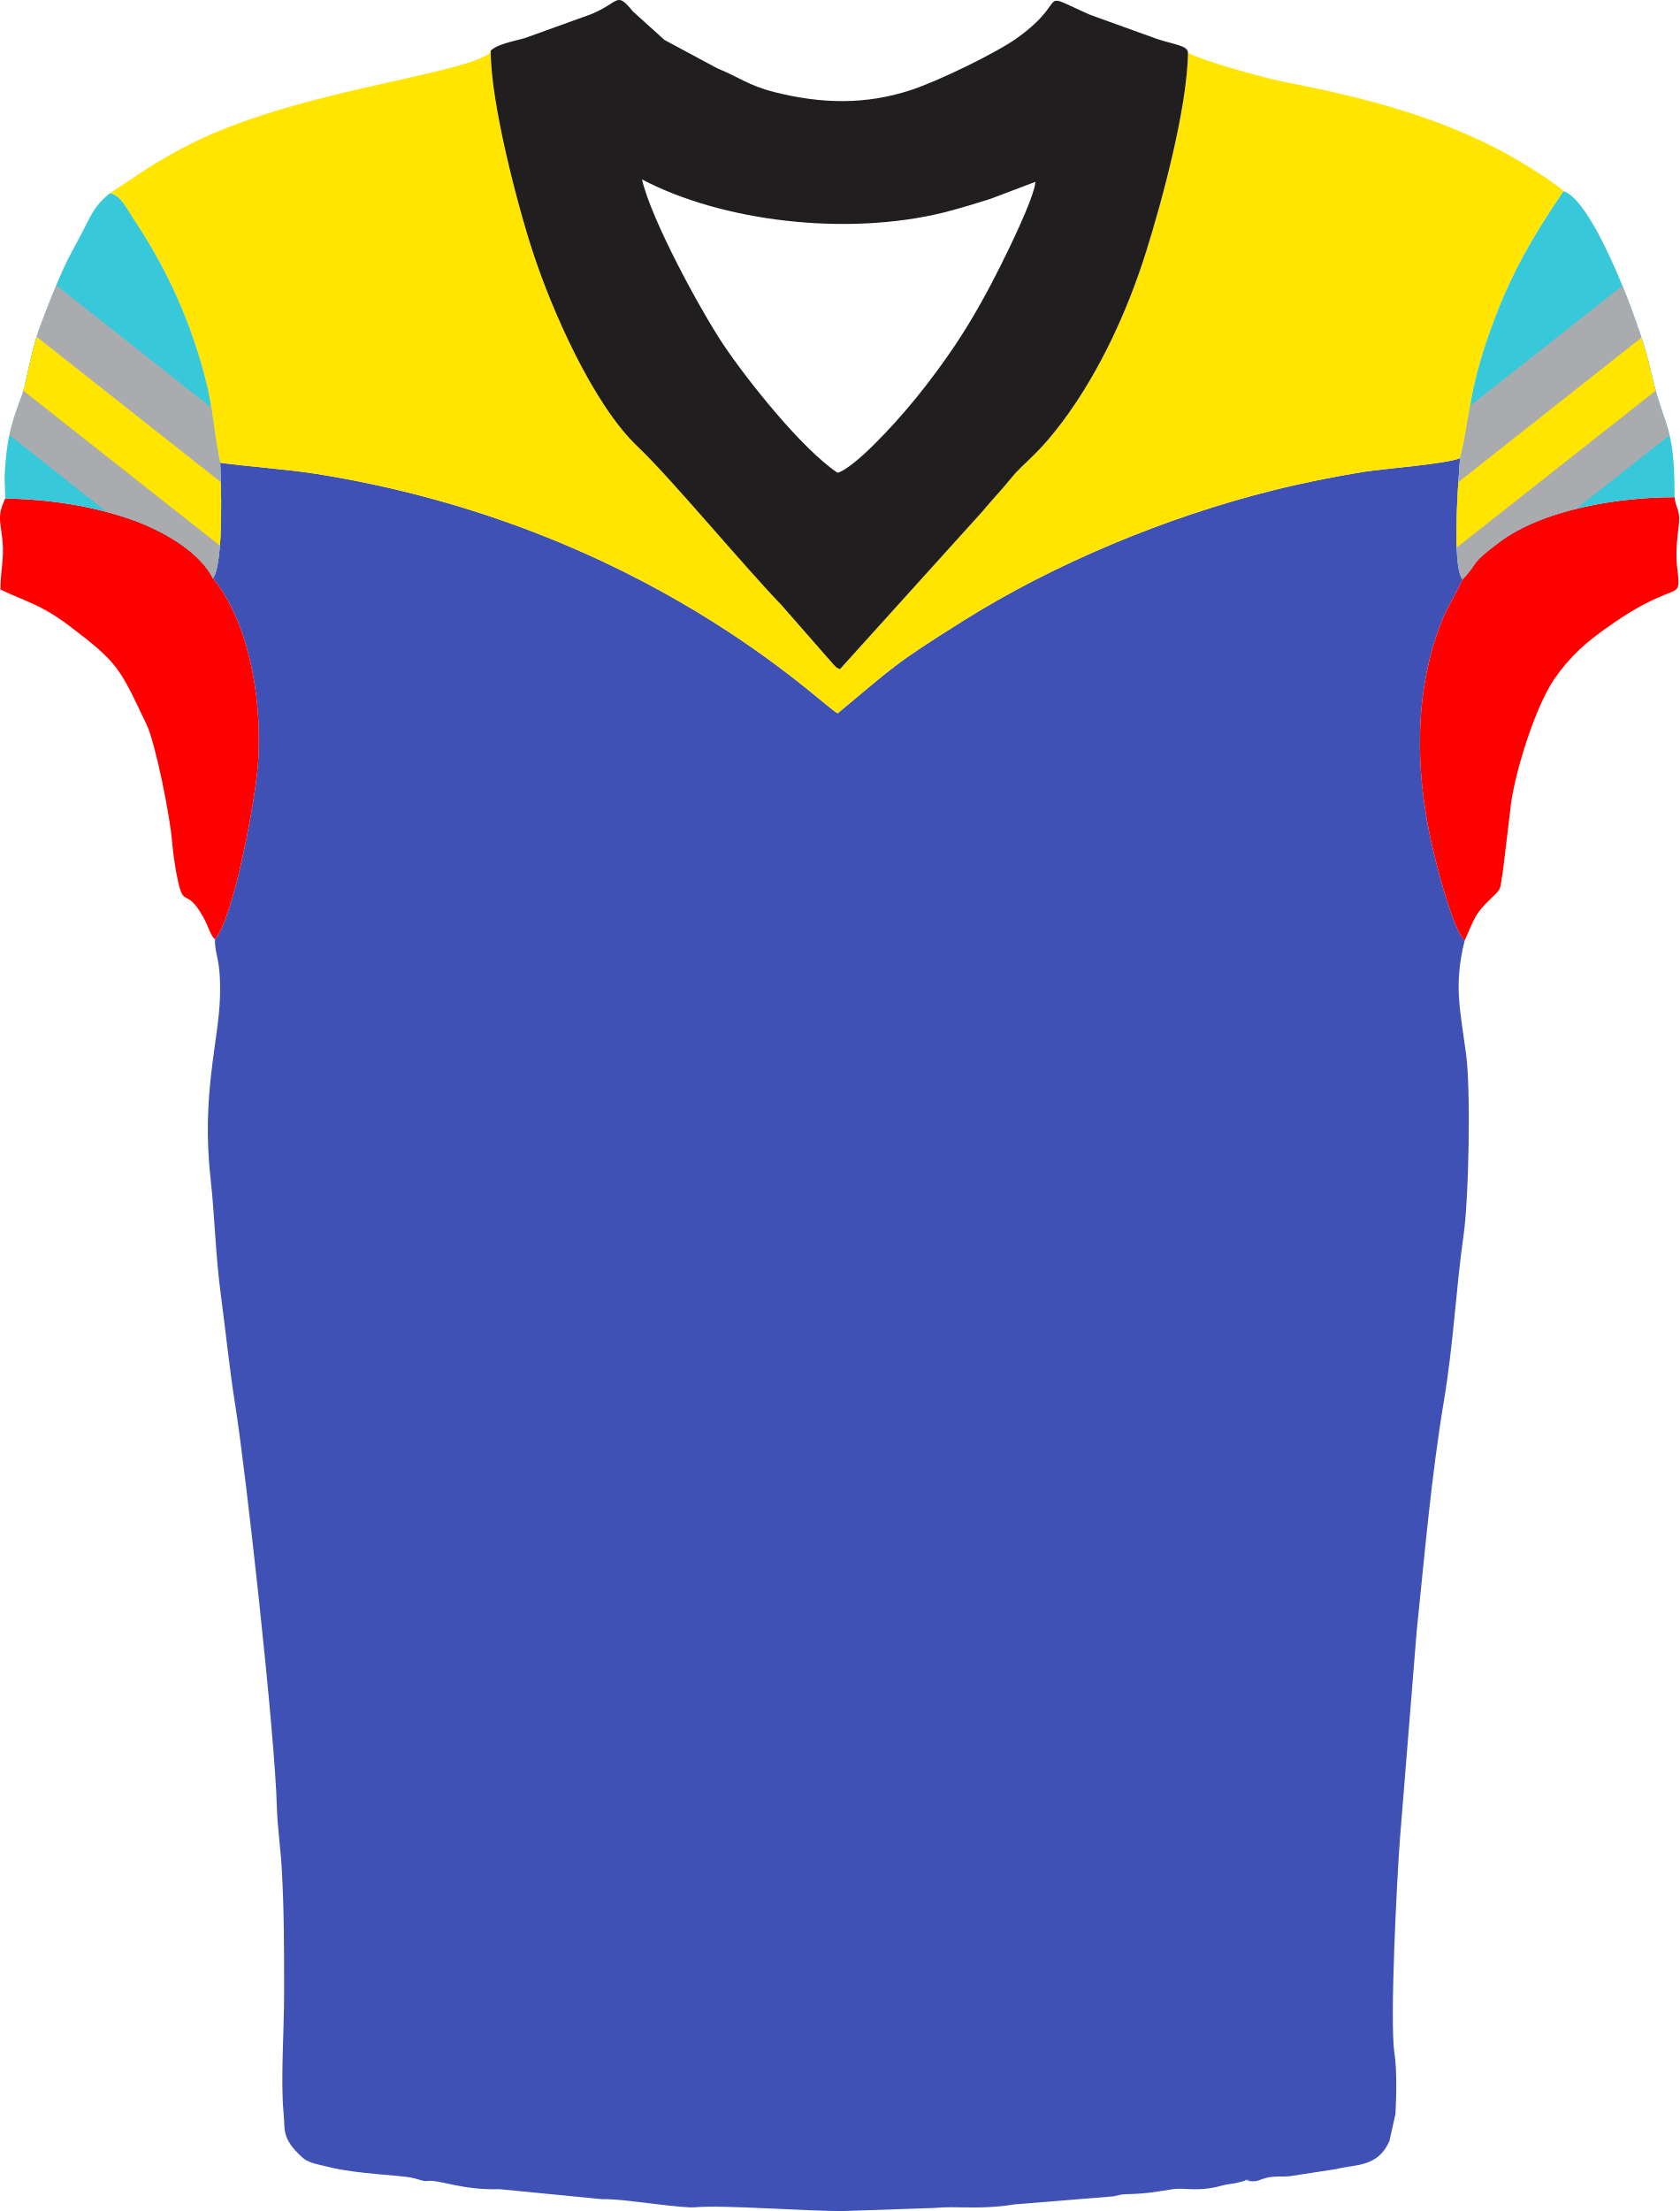
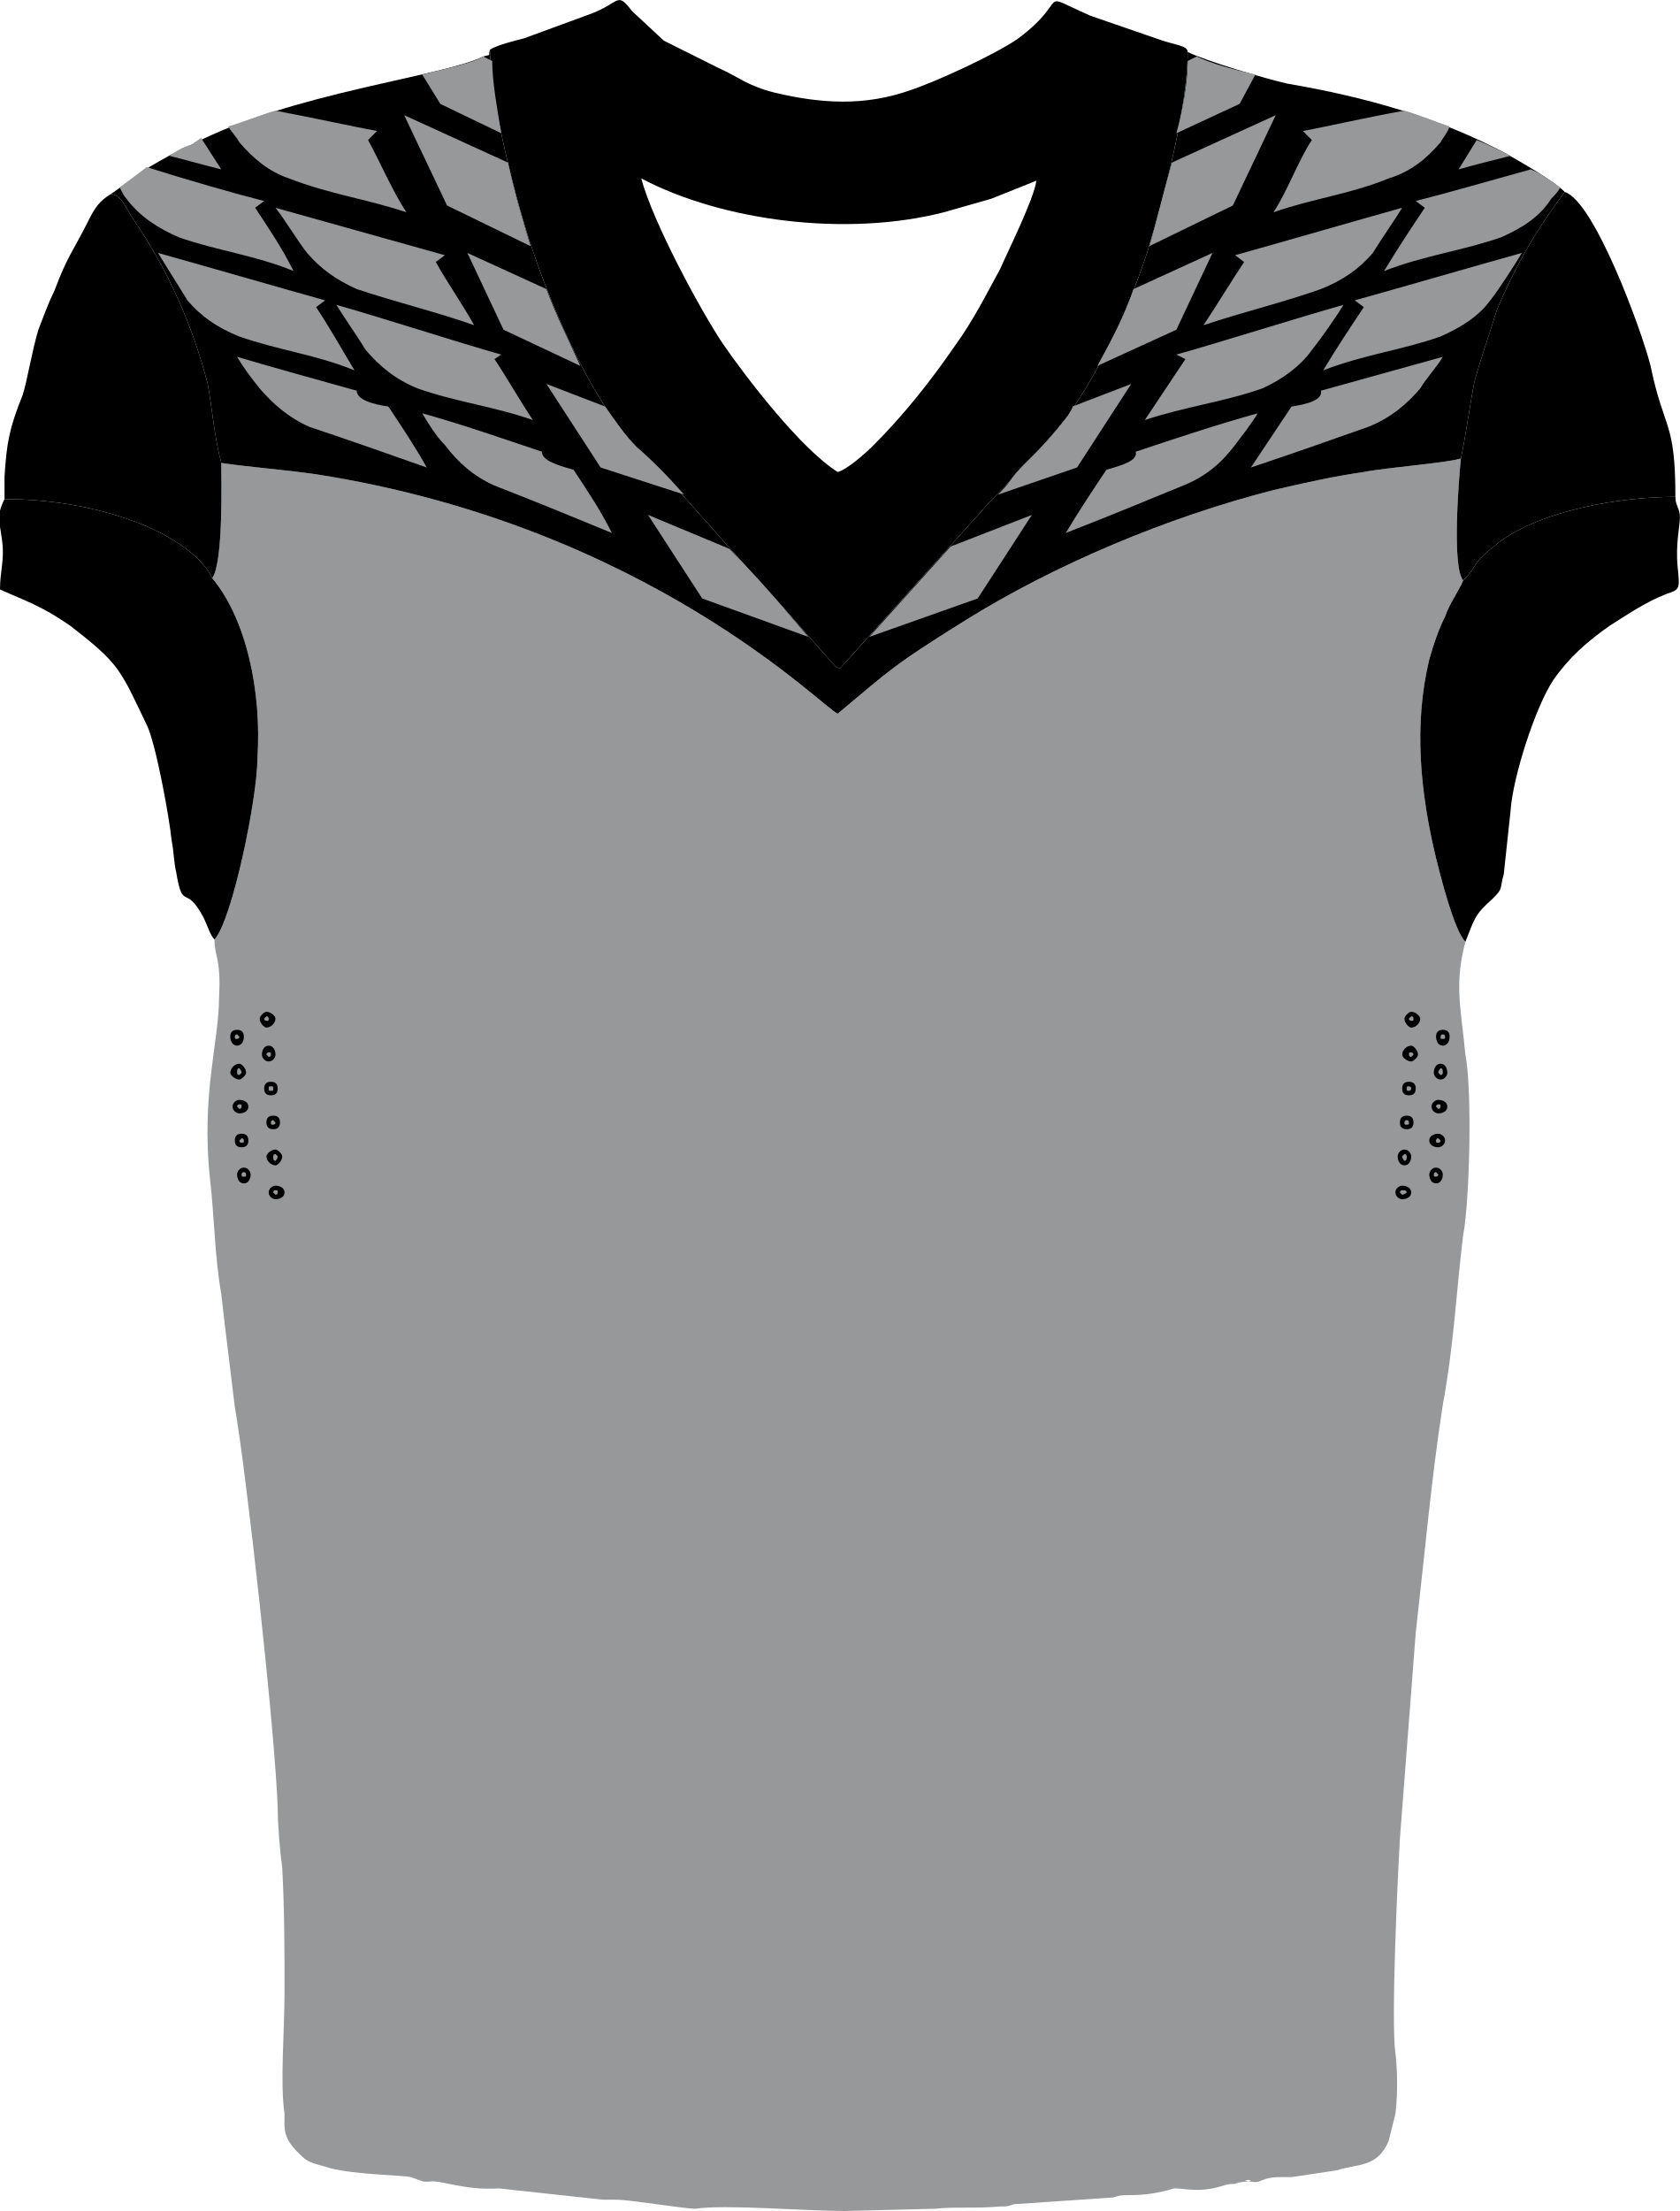
- <svg xmlns="http://www.w3.org/2000/svg" xml:space="preserve" width="100%" height="100%" version="1.1" shape-rendering="geometricPrecision" text-rendering="geometricPrecision" image-rendering="optimizeQuality" fill-rule="evenodd" clip-rule="evenodd" viewBox="0 0 7695 10130" preserveAspectRatio="xMidYMid meet">
+ <svg xmlns="http://www.w3.org/2000/svg" xml:space="preserve" width="100%" height="100%" version="1.1" shape-rendering="geometricPrecision" text-rendering="geometricPrecision" image-rendering="optimizeQuality" fill-rule="evenodd" clip-rule="evenodd" viewBox="0 0 744 979" preserveAspectRatio="xMidYMid meet">
  <defs>
-     <style data-fonts="true">@font-face { font-family: 'font_2'; src: url('http://127.0.0.1:8000/storage/fonts/37mrW2LoSAz4UV3Fw60rHUYMhqTS29wmTYG7KDOM') format('truetype'); }@font-face { font-family: 'font_3'; src: url('http://127.0.0.1:8000/storage/fonts/6HfvTaKlMgaTqxRG72ZhhoB880t6VVGunu5QHHp6') format('truetype'); }@font-face { font-family: 'font_4'; src: url('http://127.0.0.1:8000/storage/fonts/6q5lPJecyQvh4nloAo6VOQQMEu2p1HTOlzIzSerz') format('truetype'); }@font-face { font-family: 'font_5'; src: url('http://127.0.0.1:8000/storage/fonts/D3O6qgC2TlIuZwX3ThNRuFmGZCdHiNmTJui6cxLU') format('truetype'); }</style>
+     <style data-fonts="true">@font-face { font-family: 'font_1'; src: url('http://127.0.0.1:8000/storage/fonts/5ZIyXfnllvfea2c03RF0XvhB4s9AbiJS5UuPNvgP') format('truetype'); }@font-face { font-family: 'font_2'; src: url('http://127.0.0.1:8000/storage/fonts/HiTBF8CNdPuu1yhMAdkdrafbOxzCEGWugdII81Rt') format('truetype'); }</style>
  </defs>
  <g id="Layer_x0020_1">
-     <path fill="#3F51B5" d="M1009 2120c3,70 18,460 -33,530 155,189 224,519 208,827 -9,174 -114,732 -199,827 0,84 28,83 23,267 -6,199 -86,448 -43,828 19,173 23,357 47,533 24,180 39,337 67,512 47,295 182,1503 190,1842 2,78 18,196 22,273 11,190 11,370 11,569 0,185 -17,406 -2,559 7,68 -12,110 86,198 29,26 67,30 127,45 122,30 319,36 371,47 27,5 47,14 59,15 10,2 10,1 20,0 58,-4 156,43 326,38l471 46c8,0 10,-1 24,0 8,0 27,1 37,2 64,3 311,40 362,35 137,-12 512,19 687,17l412 -14c107,-9 173,5 304,-8 27,-3 30,-3 60,-8l455 -37c28,-6 42,-10 57,-10 101,-2 145,-12 217,-23 53,-8 115,14 223,-16 29,-8 35,-6 66,-12 14,-3 44,-12 46,-12 58,-3 -50,-5 17,3 56,6 42,-20 137,-21 16,0 21,1 50,-2l209 -32c90,-23 190,-7 244,-128l28 -125c4,-82 7,-202 -5,-280 -22,-146 12,-809 26,-988l76 -942c37,-358 67,-707 123,-1045 47,-279 57,-527 92,-771 24,-163 34,-671 11,-833 -28,-208 -56,-314 -6,-517 -50,-48 -114,-290 -136,-379 -74,-295 -98,-610 -25,-909 17,-70 39,-136 65,-197 28,-63 63,-114 86,-170 -50,-62 -19,-453 -11,-555 -64,27 -342,47 -443,63 -141,23 -281,51 -416,85 -489,122 -1002,336 -1416,596 -326,204 -324,215 -577,425 -60,-22 -871,-855 -2390,-1097 -149,-23 -292,-31 -440,-51z" id="svg-part-0" data-part-name="svg-part-0" class="svg-hoverable" style="cursor: pointer; transition: 0.3s;" />
-     <path fill="#FFE500" d="M504 885c50,10 79,74 106,115 156,232 268,480 337,757 29,118 35,248 62,363 148,20 291,28 440,51 1519,242 2330,1075 2390,1097 253,-210 251,-221 577,-425 414,-260 927,-474 1416,-596 135,-34 275,-62 416,-85 101,-16 379,-36 443,-63 27,-93 42,-247 69,-355 27,-113 65,-223 104,-322 87,-218 185,-375 301,-546 -47,-45 -193,-134 -260,-171 -313,-170 -647,-257 -1006,-327 -96,-18 -379,-96 -455,-136 -3,252 -120,683 -192,912 -88,280 -213,541 -359,745 -139,193 -195,211 -262,295 -42,52 -85,96 -127,147l-655 725c-23,-12 -7,0 -28,-20l-240 -274c-182,-189 -504,-579 -660,-727 -199,-189 -389,-613 -481,-896 -69,-211 -193,-685 -191,-917 -18,27 1,11 -33,28 -187,93 -880,167 -1340,398 -70,35 -121,65 -189,106l-183 121z" id="svg-part-1" data-part-name="svg-part-1" class="svg-hoverable" style="cursor: pointer; transition: 0.3s;" />
-     <path fill="#201E1E" d="M4745 833c-6,75 -130,325 -164,393 -62,123 -127,240 -203,354 -111,165 -238,324 -379,463 -34,34 -119,113 -161,123 -164,-110 -414,-424 -525,-590 -104,-157 -328,-567 -371,-754 366,193 938,262 1385,151 74,-19 143,-40 212,-62l206 -78zm0 0l0 0zm-2496 -601c-2,232 122,706 191,917 92,283 282,707 481,896 156,148 478,538 660,727l240 274c21,20 5,8 28,20l655 -725c42,-51 85,-95 127,-147 67,-84 123,-102 262,-295 146,-204 271,-465 359,-745 72,-229 189,-660 192,-912 0,-34 -66,-38 -143,-64l-305 -110c-259,-114 -83,-76 -332,104 -98,71 -370,202 -491,241 -208,68 -409,63 -624,9 -121,-31 -161,-68 -262,-109l-242 -130 -144 -130c-79,-96 -59,-43 -192,12l-305 110c-48,13 -127,28 -155,57z" id="svg-part-2" data-part-name="svg-part-2" class="svg-hoverable" style="cursor: pointer; transition: 0.3s;" />
-     <path fill="#FF0000" d="M985 4304c85,-95 190,-653 199,-827 16,-308 -53,-638 -208,-827 -59,-119 -226,-220 -386,-274 -173,-59 -368,-89 -566,-92 -40,84 -20,108 -12,200 7,77 -10,133 -10,217 110,53 186,68 315,166 227,172 230,191 355,453 41,86 107,420 116,529 4,51 12,104 19,145 36,190 38,56 123,205 24,41 34,87 55,105zm5717 -1650c-23,56 -58,107 -86,170 -26,61 -48,127 -65,197 -73,299 -49,614 25,909 22,89 86,331 136,379 46,-101 43,-119 123,-195 51,-48 36,-38 51,-113l34 -282c13,-156 113,-477 202,-607 73,-105 146,-170 250,-242 85,-60 162,-107 259,-146 64,-25 68,-20 55,-122 -12,-105 11,-191 9,-228 -1,-43 -17,-52 -21,-96 -257,0 -604,55 -806,208 -143,107 -86,86 -166,168z" id="svg-part-3" data-part-name="svg-part-3" class="svg-hoverable selected" style="cursor: pointer; transition: 0.3s; filter: brightness(1.15); stroke: none;" />
-     <path fill="#37C9DA" d="M24 2284c198,3 393,33 566,92 160,54 327,155 386,274 51,-70 36,-460 33,-530 -27,-115 -33,-245 -62,-363 -69,-277 -181,-525 -337,-757 -27,-41 -56,-105 -106,-115 -48,39 -72,70 -102,130 -72,144 -89,154 -157,323 -23,58 -48,121 -67,174 -38,106 -57,240 -76,295 -1,3 -2,5 -3,8 -57,153 -70,215 -78,369l3 100zm6667 -185c-8,102 -39,493 11,555 80,-82 23,-61 166,-168 202,-153 549,-208 806,-208 0,-351 -48,-300 -114,-599 -37,-170 -255,-761 -395,-803 -116,171 -214,328 -301,546 -39,99 -77,209 -104,322 -27,108 -42,262 -69,355z" id="svg-part-4" data-part-name="svg-part-4" class="svg-hoverable" style="cursor: pointer; transition: 0.3s;" />
-     <path fill="#A9ABAE" d="M7435 1309l-698 550c-15,86 -28,177 -46,240 -8,102 -39,493 11,555 80,-82 23,-61 166,-168 95,-72 221,-122 355,-155l428 -337c-21,-85 -53,-141 -91,-315 -16,-72 -64,-221 -125,-370zm-7177 -2l710 560c14,85 23,173 41,253 3,70 18,460 -33,530 -59,-119 -226,-220 -386,-274 -33,-11 -66,-21 -100,-30l-447 -353c11,-52 28,-104 56,-178 1,-3 2,-5 3,-8 19,-55 38,-189 76,-295 19,-53 44,-116 67,-174 5,-11 9,-21 13,-31z" id="svg-part-5" data-part-name="svg-part-5" class="svg-hoverable" style="cursor: pointer; transition: 0.3s;" />
-     <path fill="#FFE500" d="M7522 1547l-839 662c-6,89 -11,207 -8,300l912 -719c-8,-31 -18,-68 -27,-111 -7,-32 -20,-78 -38,-132zm-7354 -4l844 666c2,81 3,197 -4,291l-901 -710c16,-56 33,-157 61,-247z" id="svg-part-6" data-part-name="svg-part-6" class="svg-hoverable" style="cursor: pointer; transition: 0.3s;" />
+     <path fill="#96989A" d="M98 205c0,7 1,44 -4,51 15,18 22,50 20,80 0,17 -11,71 -19,80 0,8 3,8 2,26 0,19 -8,43 -4,80 2,17 2,34 5,51 2,18 4,33 6,50 5,28 18,145 19,178 0,7 1,19 2,26 1,19 1,36 1,55 0,18 -2,40 0,54 0,7 -1,11 8,19 3,3 6,3 12,5 12,3 31,3 36,4 3,1 5,2 6,2 1,0 1,0 2,0 5,-1 15,4 31,3l46 5c1,0 1,0 2,0 1,0 3,0 4,0 6,0 30,4 35,4 13,-2 49,1 66,1l40 -1c10,-1 17,0 29,-1 3,0 3,0 6,-1l44 -3c3,-1 4,-1 6,-1 9,0 14,-1 21,-3 5,0 11,2 21,-1 3,-1 4,-1 6,-1 2,-1 5,-1 5,-1 6,-1 -5,-1 2,0 5,1 4,-2 13,-2 1,0 2,0 5,0l20 -3c9,-3 18,-1 23,-13l3 -12c1,-8 1,-19 0,-27 -2,-14 1,-78 2,-95l7 -91c4,-35 7,-69 12,-101 5,-27 6,-51 9,-75 3,-16 4,-65 1,-80 -2,-21 -5,-31 0,-50 -5,-5 -11,-29 -13,-37 -7,-29 -10,-59 -3,-88 2,-7 4,-13 7,-19 2,-6 6,-11 8,-16 -5,-6 -2,-44 -1,-54 -6,2 -33,4 -43,6 -14,2 -27,5 -40,8 -47,12 -97,33 -137,58 -32,20 -32,21 -56,41 -6,-2 -84,-83 -231,-106 -14,-2 -28,-3 -42,-5z" id="svg-part-0" data-part-name="svg-part-0" class="svg-hoverable" style="cursor: pointer; transition: 0.3s;" />
+     <path fill="BLACK" d="M49 86c5,0 7,7 10,11 15,22 26,46 33,73 2,11 3,24 6,35 14,2 28,3 42,5 147,23 225,104 231,106 24,-20 24,-21 56,-41 40,-25 90,-46 137,-58 13,-3 26,-6 40,-8 10,-2 37,-4 43,-6 2,-9 4,-24 6,-34 3,-11 7,-22 10,-32 9,-21 18,-36 30,-52 -5,-5 -19,-13 -26,-17 -30,-16 -62,-25 -97,-31 -9,-2 -36,-10 -44,-14 0,25 -11,66 -18,89 -9,27 -21,52 -35,72 -14,18 -19,20 -25,28 -4,5 -9,9 -13,14l-63 70c-2,-1 -1,0 -3,-2l-23 -26c-17,-18 -49,-56 -64,-70 -19,-19 -37,-60 -46,-87 -7,-20 -19,-66 -19,-89 -1,3 1,2 -3,3 -18,9 -85,16 -129,39 -7,3 -12,6 -19,10l-17 12z" id="svg-part-1" data-part-name="svg-part-1" class="svg-hoverable" style="cursor: pointer; transition: 0.3s;" />
+     <path fill="BLACK" d="M459 80c-1,8 -13,32 -16,39 -6,11 -12,23 -20,34 -11,16 -23,31 -36,44 -4,4 -12,11 -16,12 -16,-10 -40,-41 -51,-57 -10,-15 -31,-54 -36,-73 36,19 91,26 134,15 7,-2 14,-4 21,-6l20 -8zm0 0l0 0zm-242 -58c0,23 12,69 19,89 9,27 27,68 46,87 15,14 47,52 64,70l23 26c2,2 1,1 3,2l63 -70c4,-5 9,-9 13,-14 6,-8 11,-10 25,-28 14,-20 26,-45 35,-72 7,-23 18,-64 18,-89 0,-3 -6,-3 -14,-6l-29 -10c-25,-11 -8,-8 -32,10 -10,7 -36,19 -48,23 -20,7 -39,6 -60,1 -12,-3 -16,-7 -25,-11l-24 -12 -14 -13c-7,-9 -5,-4 -18,1l-30 11c-4,1 -12,3 -15,5z" id="svg-part-2" data-part-name="svg-part-2" class="svg-hoverable" style="cursor: pointer; transition: 0.3s;" />
+     <path fill="BLACK" d="M95 416c8,-9 19,-63 19,-80 2,-30 -5,-62 -20,-80 -5,-11 -22,-21 -37,-26 -17,-6 -36,-9 -55,-9 -4,8 -2,10 -1,19 1,8 -1,13 -1,21 11,5 18,7 31,16 22,17 22,19 34,44 4,8 10,41 11,51 1,5 1,10 2,14 3,18 4,5 12,20 2,4 3,8 5,10zm553 -159c-2,5 -6,10 -8,16 -3,6 -5,12 -7,19 -7,29 -4,59 3,88 2,8 8,32 13,37 4,-10 4,-12 12,-19 5,-5 3,-4 5,-11l3 -28c1,-15 11,-46 19,-58 7,-10 15,-17 25,-24 8,-5 15,-10 25,-14 6,-2 6,-2 5,-12 -1,-10 1,-18 1,-22 0,-4 -2,-5 -2,-9 -25,0 -59,6 -78,20 -14,11 -8,9 -16,17z" id="svg-part-3" data-part-name="svg-part-3" class="svg-hoverable" style="cursor: pointer; transition: 0.3s;" />
+     <path fill="BLACK" d="M2 221c19,0 38,3 55,9 15,5 32,15 37,26 5,-7 4,-44 4,-51 -3,-11 -4,-24 -6,-35 -7,-27 -18,-51 -33,-73 -3,-4 -5,-11 -10,-11 -5,3 -7,6 -10,12 -7,14 -9,15 -15,31 -3,6 -5,12 -7,17 -3,10 -5,23 -7,29 0,0 0,0 0,0 -6,15 -7,21 -8,36l0 10zm645 -18c-1,10 -4,48 1,54 8,-8 2,-6 16,-17 19,-14 53,-20 78,-20 0,-34 -5,-29 -11,-58 -4,-16 -25,-73 -38,-77 -12,16 -21,31 -30,52 -3,10 -7,21 -10,32 -2,10 -4,25 -6,34z" id="svg-part-4" data-part-name="svg-part-4" class="svg-hoverable" style="cursor: pointer; transition: 0.3s;" />
+     <path fill="BLACK" d="M625 448c2,0 4,2 4,3 0,2 -2,4 -4,4 -1,0 -3,-2 -3,-4 0,-1 2,-3 3,-3zm-507 0c-1,0 -3,2 -3,3 0,2 2,4 3,4 2,0 4,-2 4,-4 0,-1 -2,-3 -4,-3zm-13 8c-2,0 -3,1 -3,3 0,2 1,4 3,4 2,0 3,-2 3,-4 0,-2 -1,-3 -3,-3zm3 61c-2,0 -3,2 -3,3 0,2 1,4 3,4 2,0 3,-2 3,-4 0,-1 -1,-3 -3,-3zm0 2c-1,0 -1,1 -1,1 0,1 0,1 1,1 1,0 1,0 1,-1 0,0 0,-1 -1,-1zm-1 -17c-2,0 -3,1 -3,3 0,2 1,3 3,3 2,0 3,-1 3,-3 0,-2 -1,-3 -3,-3zm0 2c0,0 -1,1 -1,1 0,1 1,1 1,1 1,0 1,0 1,-1 0,0 0,-1 -1,-1zm-1 -17c-1,0 -3,1 -3,3 0,2 2,3 3,3 2,0 4,-1 4,-3 0,-2 -2,-3 -4,-3zm0 2c0,0 -1,0 -1,1 0,0 1,1 1,1 1,0 1,-1 1,-1 0,-1 0,-1 -1,-1zm0 -18c-2,0 -4,2 -4,4 0,1 2,3 4,3 1,0 3,-2 3,-3 0,-2 -2,-4 -3,-4zm0 2c-1,0 -1,1 -1,2 0,0 0,1 1,1 0,0 1,-1 1,-1 0,-1 -1,-2 -1,-2zm-1 -15c-1,0 -1,1 -1,1 0,1 0,1 1,1 0,0 1,0 1,-1 0,0 -1,-1 -1,-1zm17 67c-1,0 -3,1 -3,3 0,2 2,3 3,3 2,0 4,-1 4,-3 0,-2 -2,-3 -4,-3zm0 2c0,0 -1,0 -1,1 0,0 1,1 1,1 1,0 1,-1 1,-1 0,-1 0,-1 -1,-1zm0 -18c-2,0 -4,2 -4,3 0,2 2,4 4,4 1,0 3,-2 3,-4 0,-1 -2,-3 -3,-3zm0 2c-1,0 -1,1 -1,1 0,1 0,2 1,2 0,0 1,-1 1,-2 0,0 -1,-1 -1,-1zm-1 -17c-2,0 -3,1 -3,3 0,2 1,3 3,3 2,0 3,-1 3,-3 0,-2 -1,-3 -3,-3zm0 2c-1,0 -1,1 -1,1 0,1 0,1 1,1 0,0 1,0 1,-1 0,0 -1,-1 -1,-1zm-1 -17c-2,0 -3,1 -3,3 0,2 1,3 3,3 2,0 3,-1 3,-3 0,-2 -1,-3 -3,-3zm0 2c-1,0 -1,0 -1,1 0,1 0,1 1,1 1,0 1,0 1,-1 0,-1 0,-1 -1,-1zm-1 -18c-2,0 -3,2 -3,4 0,1 1,3 3,3 2,0 3,-2 3,-3 0,-2 -1,-4 -3,-4zm0 3c0,0 -1,0 -1,1 0,0 1,1 1,1 1,0 1,-1 1,-1 0,-1 0,-1 -1,-1zm-1 -16c0,0 -1,1 -1,1 0,1 1,1 1,1 1,0 1,0 1,-1 0,0 0,-1 -1,-1zm521 6c2,0 3,1 3,3 0,2 -1,4 -3,4 -2,0 -3,-2 -3,-4 0,-2 1,-3 3,-3zm-3 61c2,0 3,2 3,3 0,2 -1,4 -3,4 -2,0 -3,-2 -3,-4 0,-1 1,-3 3,-3zm0 2c0,0 1,1 1,1 0,1 -1,1 -1,1 -1,0 -1,0 -1,-1 0,0 0,-1 1,-1zm1 -17c1,0 3,1 3,3 0,2 -2,3 -3,3 -2,0 -4,-1 -4,-3 0,-2 2,-3 4,-3zm0 2c0,0 1,1 1,1 0,1 -1,1 -1,1 -1,0 -1,0 -1,-1 0,0 0,-1 1,-1zm0 -17c2,0 4,1 4,3 0,2 -2,3 -4,3 -1,0 -3,-1 -3,-3 0,-2 2,-3 3,-3zm0 2c1,0 1,0 1,1 0,0 0,1 -1,1 0,0 -1,-1 -1,-1 0,-1 1,-1 1,-1zm1 -18c2,0 3,2 3,4 0,1 -1,3 -3,3 -2,0 -3,-2 -3,-3 0,-2 1,-4 3,-4zm0 2c1,0 1,1 1,2 0,0 0,1 -1,1 0,0 -1,-1 -1,-1 0,-1 1,-2 1,-2zm1 -15c1,0 1,1 1,1 0,1 0,1 -1,1 -1,0 -1,0 -1,-1 0,0 0,-1 1,-1zm-18 67c2,0 4,1 4,3 0,2 -2,3 -4,3 -1,0 -3,-1 -3,-3 0,-2 2,-3 3,-3zm0 2c1,0 2,0 2,1 0,0 -1,1 -2,1 0,0 -1,-1 -1,-1 0,-1 1,-1 1,-1zm1 -18c2,0 3,2 3,3 0,2 -1,4 -3,4 -2,0 -3,-2 -3,-4 0,-1 1,-3 3,-3zm0 2c1,0 1,1 1,1 0,1 0,2 -1,2 0,0 -1,-1 -1,-2 0,0 1,-1 1,-1zm1 -17c2,0 3,1 3,3 0,2 -1,3 -3,3 -2,0 -3,-1 -3,-3 0,-2 1,-3 3,-3zm0 2c1,0 1,1 1,1 0,1 0,1 -1,1 -1,0 -1,0 -1,-1 0,0 0,-1 1,-1zm1 -17c2,0 3,1 3,3 0,2 -1,3 -3,3 -2,0 -3,-1 -3,-3 0,-2 1,-3 3,-3zm0 2c0,0 1,0 1,1 0,1 -1,1 -1,1 -1,0 -1,0 -1,-1 0,-1 0,-1 1,-1zm1 -18c1,0 3,2 3,4 0,1 -2,3 -3,3 -2,0 -4,-2 -4,-3 0,-2 2,-4 4,-4zm0 3c0,0 1,0 1,1 0,0 -1,1 -1,1 -1,0 -1,-1 -1,-1 0,-1 0,-1 1,-1zm0 -16c1,0 1,1 1,1 0,1 0,1 -1,1 0,0 -1,0 -1,-1 0,0 1,-1 1,-1z" id="svg-part-5" data-part-name="svg-part-5" class="svg-hoverable selected" style="cursor: pointer; transition: 0.3s;" />
+     <path fill="#96989A" d="M385 282l48 -17 24 -37 -36 14 -36 40zm-27 0l-47 -17 -24 -37 36 15c9,9 17,18 23,25l12 14zm-55 -63c-8,-9 -15,-16 -21,-21 -5,-5 -9,-11 -14,-18l-26 -10 24 37 37 12zm-46 -57c-5,-11 -11,-23 -15,-34l-35 -16 16 34 34 16zm-22 -53c-3,-10 -7,-23 -10,-37l-46 -21 19 40 37 18zm-13 -50c-2,-12 -4,-23 -4,-32l-4 -2c-5,3 -15,5 -27,8l8 13 27 13zm-100 -10c-7,2 -14,5 -21,7 2,3 4,5 5,7 6,7 13,13 22,16 18,7 34,9 52,15 -6,-9 -12,-23 -17,-32l4 -4c-11,-2 -29,-6 -45,-9zm-33 12c-1,1 -3,2 -4,3 -4,1 -7,3 -10,5 8,2 15,4 23,6l-9 -14zm-24 13l-12 9c1,2 2,4 3,5 6,8 14,13 23,17 17,6 34,8 51,15 -5,-10 -11,-19 -17,-28l4 -3c-12,-3 -33,-9 -52,-15zm128 42c5,9 12,19 17,28 -17,-6 -34,-10 -52,-16 -9,-4 -16,-9 -22,-16 -4,-5 -10,-15 -14,-20 18,5 57,16 75,21l-4 3zm-53 20c6,9 11,18 17,28 -17,-7 -34,-9 -51,-15 -10,-4 -17,-9 -23,-16 -3,-5 -10,-16 -13,-21 18,5 56,16 74,21l-4 3zm79 23c6,9 11,18 17,27 -17,-6 -34,-8 -51,-14 -10,-4 -17,-10 -23,-17 -3,-5 -10,-15 -13,-20 18,5 55,17 73,22l-3 2zm-47 21c6,9 12,18 17,27 -17,-6 -34,-12 -52,-18 -9,-4 -16,-10 -22,-17 -4,-5 -7,-9 -10,-14 17,5 35,10 53,15 0,4 7,6 14,7zm82 28c6,9 12,18 17,28 -17,-7 -34,-14 -52,-21 -9,-4 -16,-10 -22,-18 -4,-4 -7,-9 -10,-14 18,5 35,11 53,17 0,4 7,6 14,8zm437 -125c-3,-2 -8,-6 -13,-8 -18,5 -39,11 -51,14l4 3c-6,9 -12,18 -18,28 18,-7 35,-9 52,-15 9,-4 17,-9 22,-17 1,-1 3,-3 4,-5zm-22 -14c-1,0 -1,-1 -2,-1 -4,-2 -8,-4 -13,-6l-8 13c7,-2 15,-4 23,-6zm-27 -13c-6,-2 -13,-5 -20,-7 -17,3 -34,7 -45,9l4 4c-6,9 -11,23 -17,32 17,-6 34,-8 51,-15 10,-3 17,-9 23,-16 1,-2 3,-4 4,-7zm-86 -23c-9,-2 -20,-5 -26,-8l-4 2c0,9 -2,21 -5,32l28 -13 7 -13zm-37 39c-4,14 -7,27 -10,37l37 -18 19 -40 -46 21zm-17 56c-4,12 -10,23 -16,34l35 -16 16 -34 -35 16zm-27 52c0,1 -1,2 -2,4 -14,18 -19,20 -25,28 -2,3 -4,5 -6,7l35 -12 24 -37 -26 10zm76 -64c-6,9 -12,19 -18,28 18,-6 35,-10 52,-16 10,-4 17,-9 23,-16 3,-5 10,-15 13,-20 -18,5 -56,16 -74,21l4 3zm53 20c-6,9 -12,18 -18,28 18,-7 35,-9 52,-15 9,-4 17,-9 22,-16 4,-5 11,-16 14,-21 -18,5 -56,16 -74,21l4 3zm-79 23c-6,9 -12,18 -18,27 18,-6 35,-8 52,-14 9,-4 17,-10 22,-17 4,-5 11,-15 14,-20 -18,5 -56,17 -74,22l4 2zm47 21c-6,9 -12,18 -18,27 18,-6 35,-12 52,-18 10,-4 17,-10 23,-17 3,-5 7,-9 10,-14 -18,5 -36,10 -54,15 1,4 -6,6 -13,7zm-82 28c-6,9 -12,18 -18,28 18,-7 35,-14 52,-21 10,-4 17,-10 23,-18 3,-4 7,-9 10,-14 -18,5 -36,11 -54,17 1,4 -6,6 -13,8z" id="svg-part-6" data-part-name="svg-part-6" class="svg-hoverable" style="cursor: pointer; transition: 0.3s;" />
  </g>
</svg>
